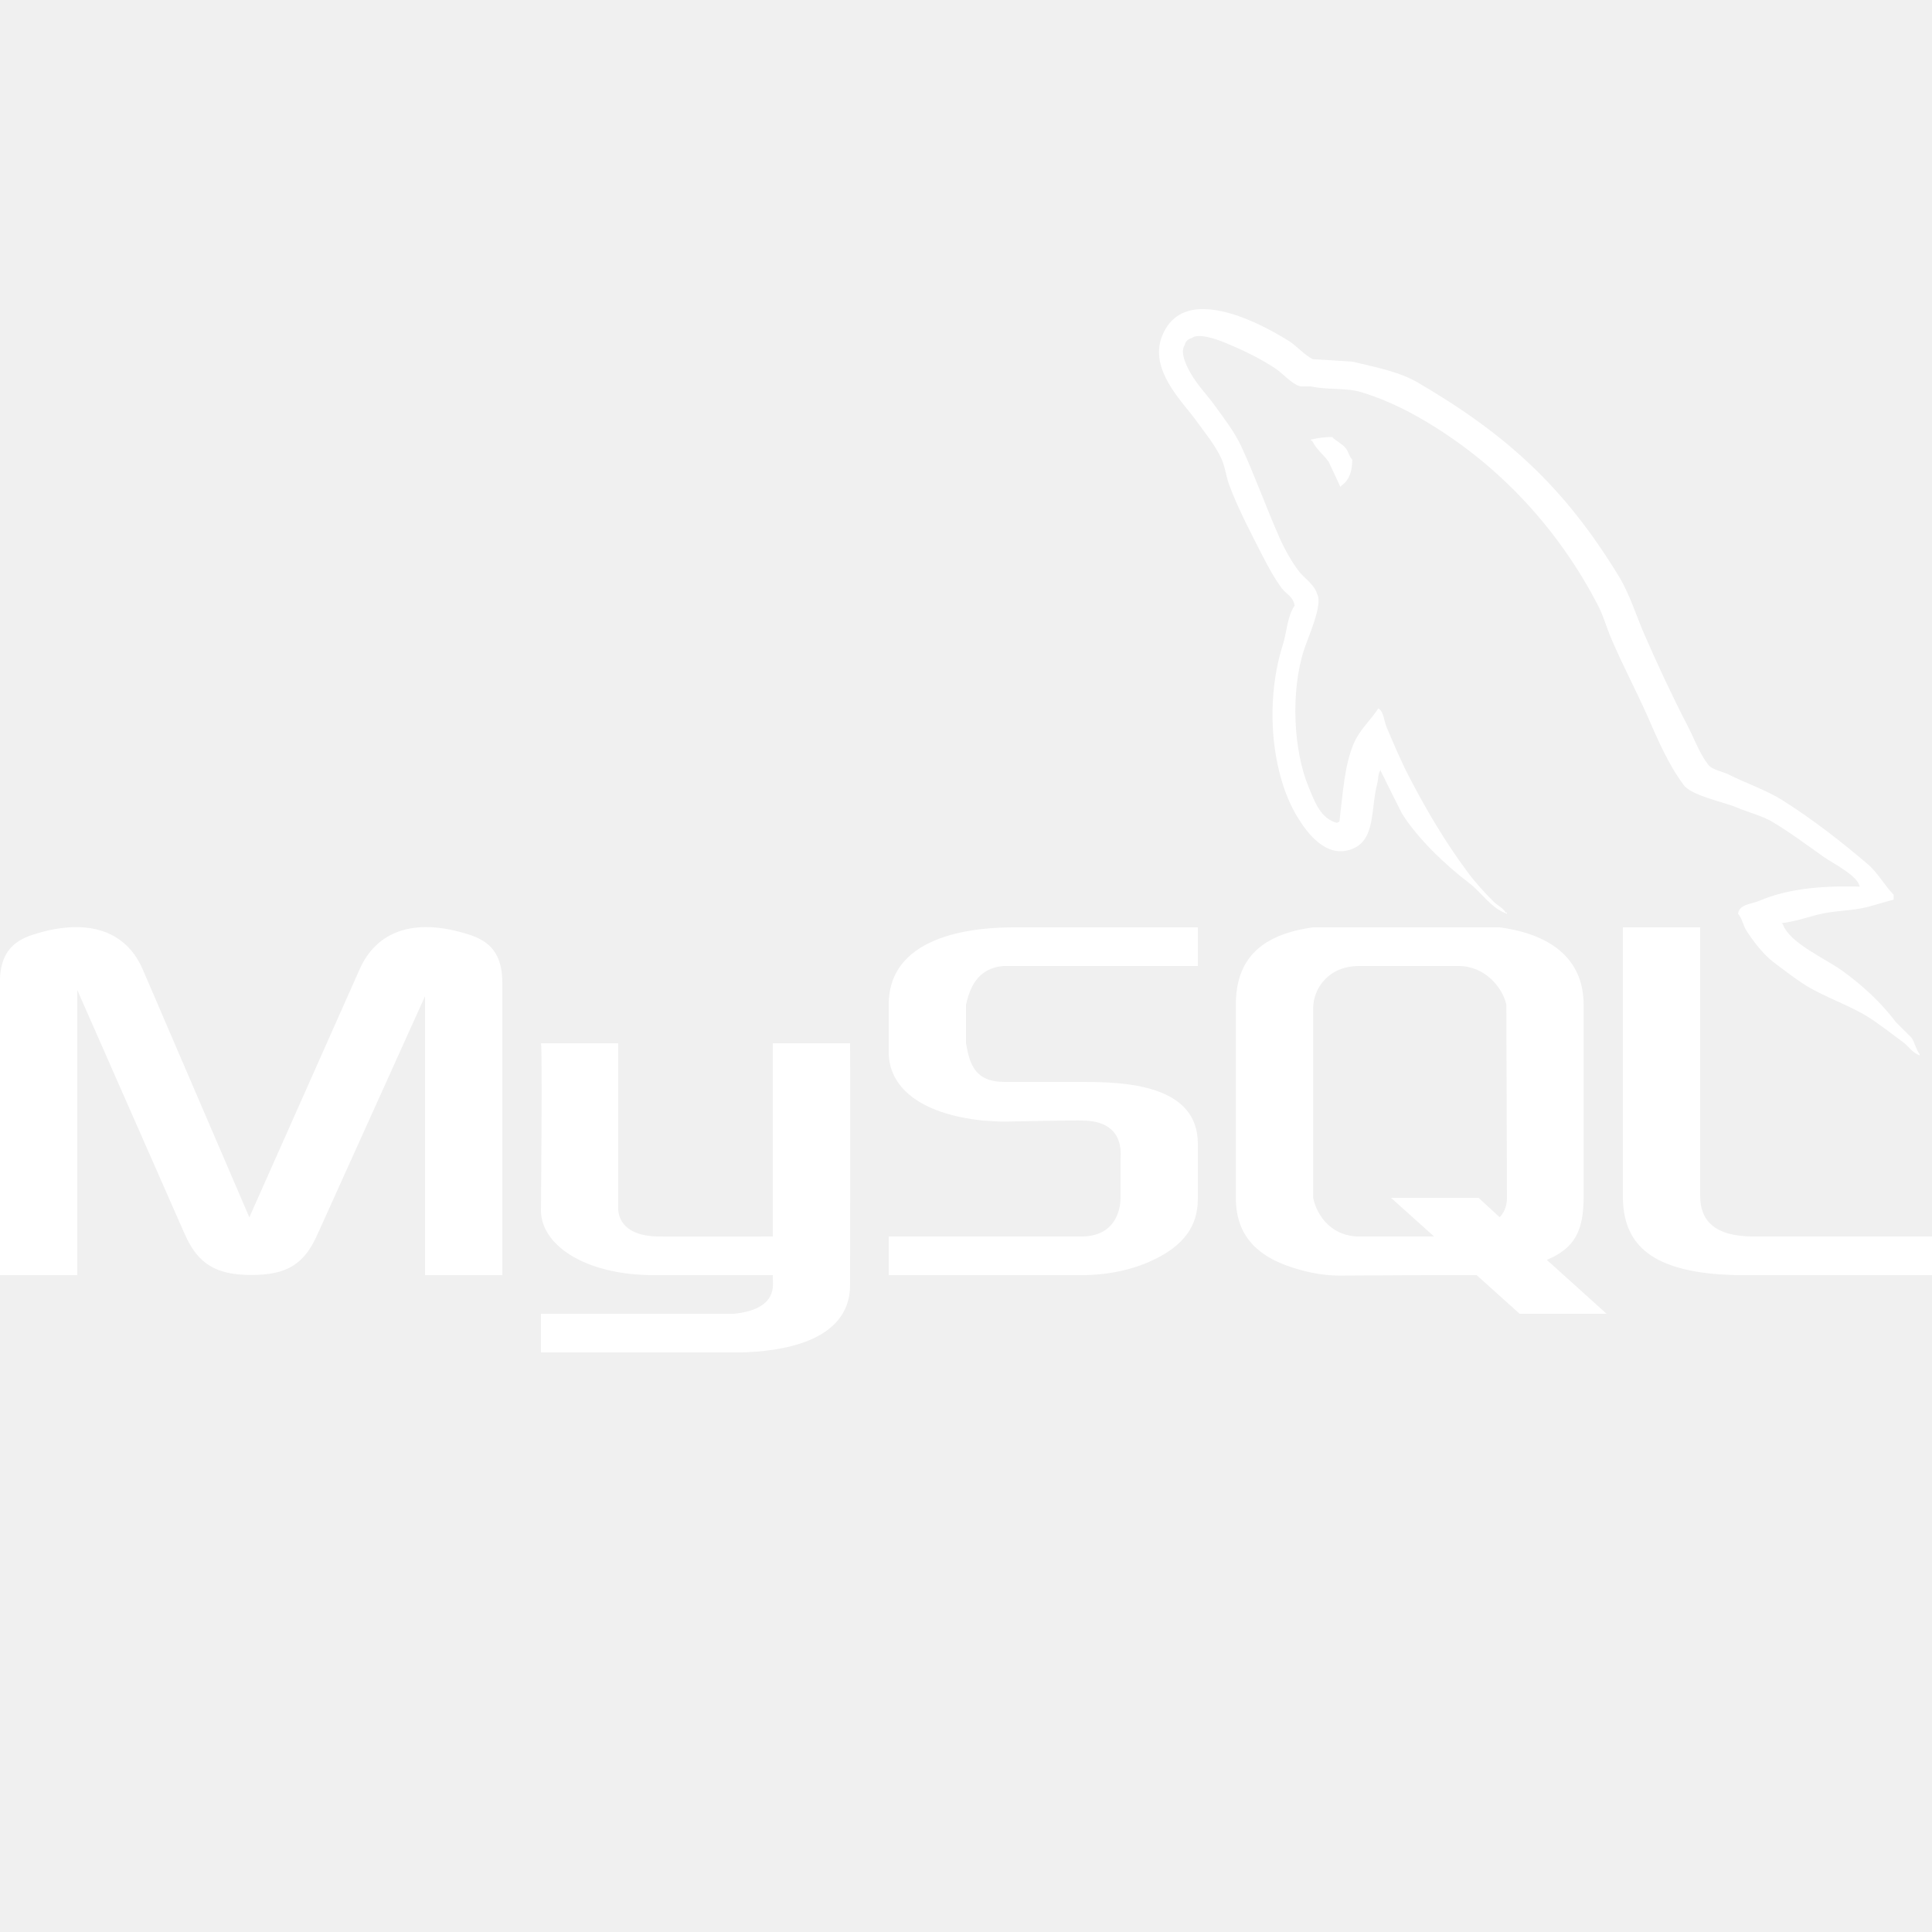
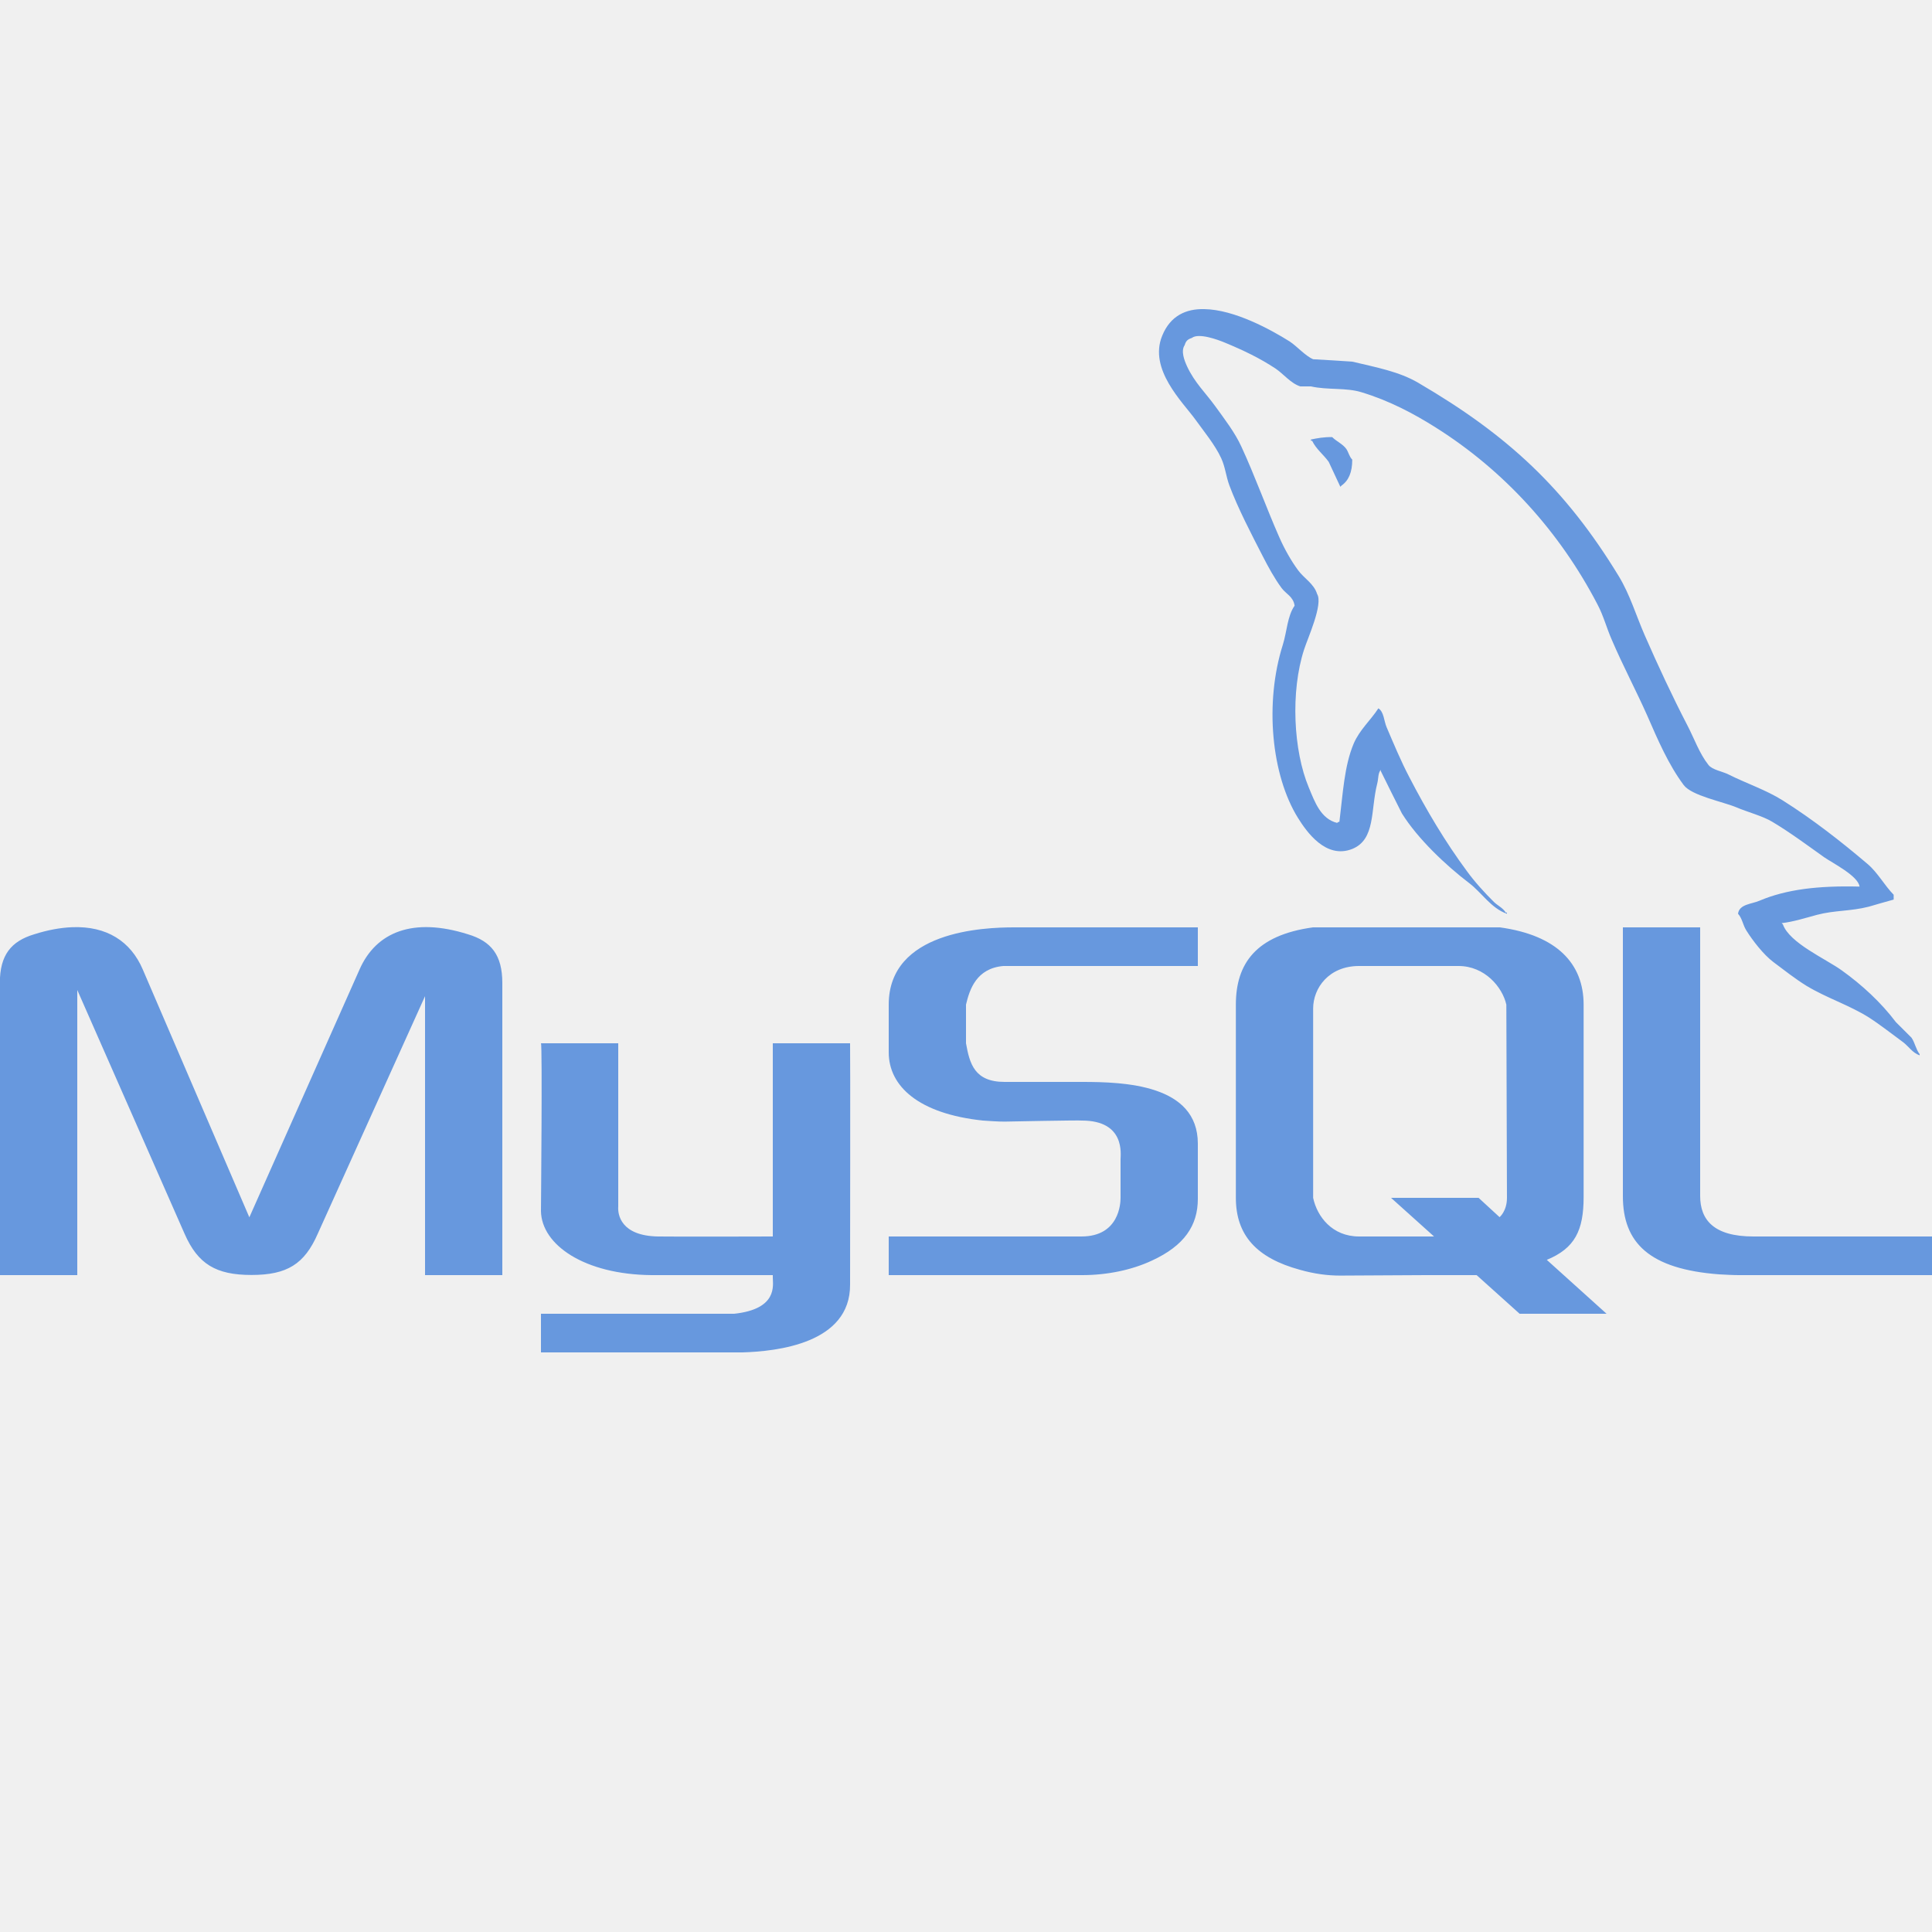
- <svg xmlns="http://www.w3.org/2000/svg" fill="#FFFFFF" viewBox="0 0 50 50" width="50px" height="50px">
-   <path d="M 31.168 8 C 30.699 7.988 30.289 8.168 30.078 8.688 C 29.719 9.559 30.613 10.41 30.934 10.855 C 31.156 11.164 31.445 11.512 31.605 11.859 C 31.711 12.09 31.727 12.32 31.816 12.562 C 32.039 13.16 32.395 13.84 32.68 14.395 C 32.824 14.676 32.984 14.969 33.168 15.219 C 33.281 15.371 33.473 15.441 33.504 15.676 C 33.316 15.941 33.305 16.352 33.199 16.688 C 32.723 18.191 32.902 20.062 33.594 21.172 C 33.809 21.516 34.312 22.246 35 21.969 C 35.602 21.723 35.469 20.961 35.641 20.285 C 35.68 20.137 35.656 20.023 35.734 19.922 L 35.734 19.953 C 35.914 20.32 36.098 20.688 36.281 21.051 C 36.691 21.707 37.414 22.391 38.023 22.855 C 38.34 23.094 38.59 23.508 39 23.648 L 39 23.617 L 38.969 23.617 C 38.891 23.492 38.766 23.441 38.664 23.344 C 38.426 23.109 38.16 22.816 37.965 22.547 C 37.406 21.793 36.914 20.965 36.469 20.105 C 36.254 19.695 36.066 19.242 35.887 18.824 C 35.816 18.66 35.816 18.418 35.672 18.332 C 35.473 18.641 35.184 18.887 35.031 19.25 C 34.789 19.828 34.754 20.535 34.664 21.266 C 34.609 21.285 34.633 21.27 34.605 21.297 C 34.18 21.191 34.027 20.754 33.871 20.379 C 33.473 19.43 33.395 17.898 33.75 16.809 C 33.84 16.523 34.25 15.633 34.086 15.371 C 34.008 15.109 33.742 14.961 33.598 14.762 C 33.414 14.516 33.234 14.191 33.109 13.906 C 32.781 13.164 32.473 12.305 32.125 11.555 C 31.961 11.195 31.684 10.836 31.453 10.516 C 31.199 10.164 30.918 9.906 30.719 9.477 C 30.652 9.328 30.555 9.086 30.66 8.93 C 30.691 8.824 30.738 8.781 30.844 8.746 C 31.02 8.609 31.512 8.789 31.699 8.867 C 32.188 9.07 32.598 9.266 33.012 9.539 C 33.211 9.672 33.41 9.926 33.652 10 L 33.926 10 C 34.359 10.098 34.84 10.027 35.238 10.152 C 35.949 10.367 36.586 10.703 37.16 11.066 C 38.922 12.176 40.363 13.758 41.344 15.645 C 41.504 15.949 41.574 16.242 41.715 16.562 C 41.992 17.211 42.348 17.883 42.629 18.516 C 42.906 19.152 43.18 19.789 43.574 20.316 C 43.781 20.594 44.586 20.746 44.949 20.898 C 45.203 21.008 45.625 21.121 45.863 21.266 C 46.328 21.543 46.773 21.875 47.207 22.184 C 47.426 22.336 48.09 22.668 48.125 22.945 C 47.051 22.918 46.23 23.016 45.531 23.312 C 45.332 23.398 45.012 23.398 44.98 23.648 C 45.086 23.762 45.105 23.934 45.191 24.074 C 45.359 24.344 45.641 24.707 45.895 24.898 C 46.172 25.105 46.453 25.328 46.75 25.512 C 47.273 25.828 47.859 26.012 48.367 26.332 C 48.664 26.523 48.965 26.762 49.254 26.973 C 49.398 27.082 49.492 27.246 49.68 27.312 L 49.68 27.281 C 49.582 27.156 49.559 26.984 49.469 26.855 L 49.066 26.453 C 48.68 25.941 48.188 25.488 47.664 25.113 C 47.246 24.812 46.312 24.406 46.141 23.922 L 46.109 23.891 C 46.402 23.859 46.75 23.75 47.023 23.676 C 47.484 23.555 47.891 23.586 48.363 23.465 C 48.578 23.402 48.793 23.34 49.008 23.281 L 49.008 23.156 C 48.77 22.914 48.598 22.586 48.336 22.363 C 47.652 21.781 46.906 21.199 46.137 20.715 C 45.711 20.445 45.184 20.27 44.734 20.043 C 44.582 19.965 44.316 19.926 44.215 19.797 C 43.977 19.496 43.848 19.113 43.664 18.762 C 43.281 18.023 42.906 17.219 42.566 16.441 C 42.336 15.914 42.184 15.391 41.895 14.914 C 40.508 12.637 39.016 11.258 36.703 9.906 C 36.211 9.617 35.621 9.508 34.996 9.359 C 34.656 9.336 34.324 9.316 33.984 9.297 C 33.781 9.211 33.566 8.961 33.375 8.836 C 32.895 8.535 31.949 8.012 31.168 8 Z M 34.477 11.312 C 34.254 11.309 34.094 11.34 33.926 11.375 L 33.926 11.406 L 33.957 11.406 C 34.062 11.625 34.254 11.766 34.387 11.953 C 34.488 12.168 34.586 12.383 34.688 12.598 L 34.719 12.566 C 34.906 12.434 34.996 12.219 34.996 11.895 C 34.918 11.816 34.906 11.715 34.844 11.621 C 34.754 11.492 34.586 11.422 34.477 11.312 Z M 1.867 23.996 C 1.566 24.008 1.238 24.066 0.883 24.18 C 0.289 24.359 -0.004 24.715 -0.004 25.438 L -0.004 33 L 2 33 L 2 25.621 L 4.777 31.93 C 5.121 32.715 5.59 32.996 6.508 32.996 C 7.43 32.996 7.879 32.715 8.223 31.93 L 11 25.781 L 11 33 L 13 33 L 13 25.438 C 13 24.715 12.711 24.359 12.113 24.18 C 10.691 23.73 9.734 24.117 9.305 25.09 L 6.453 31.504 L 3.695 25.09 C 3.383 24.359 2.758 23.961 1.867 23.996 Z M 26.246 24 C 25.457 24 23 24.094 23 26 L 23 27.234 C 23 28.109 23.77 28.824 25.438 29 C 25.625 29.012 25.812 29.027 26 29.027 C 26 29.027 27.945 28.988 28 29 C 29.125 29 29 29.875 29 30 L 29 31 C 29 31.137 28.969 32 27.988 32 L 23 32 L 23 33 L 28.008 33 C 28.664 33 29.301 32.863 29.809 32.625 C 30.652 32.238 31 31.715 31 31.027 L 31 29.598 C 31 28.062 29.094 28 28 28 L 26 28 C 25.215 28 25.094 27.523 25 27 L 25 26 C 25.094 25.602 25.27 25.062 25.965 25 L 31 25 L 31 24 Z M 33.98 24 C 32.504 24.203 31.984 24.938 31.984 26 L 31.984 31 C 31.984 31.973 32.527 32.559 33.645 32.863 C 34.02 32.969 34.359 33.012 34.68 33.012 L 36.906 33 L 38.215 33 L 39.328 34 L 41.578 34 L 40.031 32.605 C 40.758 32.305 40.984 31.844 40.984 30.98 L 40.984 26 C 40.984 24.938 40.293 24.203 38.816 24 Z M 42 24 L 42 30.957 C 42 32.164 42.684 32.844 44.492 32.98 C 44.66 32.988 44.832 33 45 33 L 50 33 L 50 32 L 45.379 32 C 44.348 32 44 31.566 44 30.949 L 44 24 Z M 35.172 25 L 37.746 25 C 38.426 25 38.883 25.547 38.984 26 C 38.984 26 39 30.656 39 31 C 39 31.344 38.809 31.5 38.809 31.5 L 38.266 31 L 36 31 L 37.113 32 L 35.172 32 C 34.477 32 34.086 31.484 33.984 31 L 33.984 26.102 C 33.984 25.57 34.391 25 35.172 25 Z M 14 27 C 14.039 27.039 14 31.262 14 31.344 C 14.016 32.219 15.125 32.984 16.863 33 L 20 33 L 20 33.066 C 20 33.254 20.137 33.879 19 34 C 18.988 34 14.012 34 14 34 L 14 35 L 19.215 35 C 20.098 34.973 22.012 34.773 22 33.242 C 22 33.215 22.008 27 22 27 L 20 27 L 20 32 C 19.969 32 17.523 32.008 17.031 32 C 16.066 31.984 15.984 31.434 16 31.223 L 16 27 Z" />
+ <svg xmlns="http://www.w3.org/2000/svg" width="50" height="50" viewBox="0 0 50 50" fill="none">
+   <g clip-path="url(#clip0_76_36)">
+     <path d="M31.168 8C30.699 7.988 30.289 8.168 30.078 8.688C29.719 9.559 30.613 10.41 30.934 10.855C31.156 11.164 31.445 11.512 31.605 11.859C31.711 12.09 31.727 12.32 31.816 12.562C32.039 13.16 32.395 13.84 32.68 14.395C32.824 14.676 32.984 14.969 33.168 15.219C33.281 15.371 33.473 15.441 33.504 15.676C33.316 15.941 33.305 16.352 33.199 16.688C32.723 18.192 32.902 20.062 33.594 21.172C33.809 21.516 34.312 22.246 35 21.969C35.602 21.723 35.469 20.961 35.641 20.285C35.68 20.137 35.656 20.023 35.734 19.922V19.953C35.914 20.32 36.098 20.688 36.281 21.051C36.691 21.707 37.414 22.391 38.023 22.855C38.34 23.094 38.59 23.508 39 23.648V23.617H38.969C38.891 23.492 38.766 23.442 38.664 23.344C38.426 23.109 38.16 22.817 37.965 22.547C37.406 21.793 36.914 20.965 36.469 20.105C36.254 19.695 36.066 19.242 35.887 18.824C35.816 18.66 35.816 18.418 35.672 18.332C35.473 18.641 35.184 18.887 35.031 19.25C34.789 19.828 34.754 20.535 34.664 21.266C34.609 21.285 34.633 21.27 34.605 21.297C34.18 21.192 34.027 20.754 33.871 20.379C33.473 19.43 33.395 17.898 33.75 16.809C33.84 16.523 34.25 15.633 34.086 15.371C34.008 15.109 33.742 14.961 33.598 14.762C33.414 14.516 33.234 14.191 33.109 13.906C32.781 13.164 32.473 12.305 32.125 11.555C31.961 11.195 31.684 10.836 31.453 10.516C31.199 10.164 30.918 9.906 30.719 9.477C30.652 9.328 30.555 9.086 30.66 8.93C30.691 8.824 30.738 8.781 30.844 8.746C31.02 8.609 31.512 8.789 31.699 8.867C32.188 9.07 32.598 9.266 33.012 9.539C33.211 9.672 33.41 9.926 33.652 10H33.926C34.359 10.098 34.84 10.027 35.238 10.152C35.949 10.367 36.586 10.703 37.16 11.066C38.922 12.176 40.363 13.758 41.344 15.645C41.504 15.949 41.574 16.242 41.715 16.562C41.992 17.211 42.348 17.883 42.629 18.516C42.906 19.152 43.18 19.789 43.574 20.317C43.781 20.594 44.586 20.746 44.949 20.898C45.203 21.008 45.625 21.121 45.863 21.266C46.328 21.543 46.773 21.875 47.207 22.184C47.426 22.336 48.09 22.668 48.125 22.945C47.051 22.918 46.23 23.016 45.531 23.312C45.332 23.398 45.012 23.398 44.98 23.648C45.086 23.762 45.105 23.934 45.191 24.074C45.359 24.344 45.641 24.707 45.895 24.898C46.172 25.105 46.453 25.328 46.75 25.512C47.273 25.828 47.859 26.012 48.367 26.332C48.664 26.523 48.965 26.762 49.254 26.973C49.398 27.082 49.492 27.246 49.68 27.312V27.281C49.582 27.156 49.559 26.984 49.469 26.855L49.066 26.453C48.68 25.942 48.188 25.488 47.664 25.113C47.246 24.812 46.312 24.406 46.141 23.922L46.109 23.891C46.402 23.859 46.75 23.75 47.023 23.676C47.484 23.555 47.891 23.586 48.363 23.465C48.578 23.402 48.793 23.34 49.008 23.281V23.156C48.77 22.914 48.598 22.586 48.336 22.363C47.652 21.781 46.906 21.199 46.137 20.715C45.711 20.445 45.184 20.27 44.734 20.043C44.582 19.965 44.316 19.926 44.215 19.797C43.977 19.496 43.848 19.113 43.664 18.762C43.281 18.023 42.906 17.219 42.566 16.442C42.336 15.914 42.184 15.391 41.895 14.914C40.508 12.637 39.016 11.258 36.703 9.906C36.211 9.617 35.621 9.508 34.996 9.359C34.656 9.336 34.324 9.316 33.984 9.297C33.781 9.211 33.566 8.961 33.375 8.836C32.895 8.535 31.949 8.012 31.168 8ZM34.477 11.312C34.254 11.309 34.094 11.34 33.926 11.375V11.406H33.957C34.062 11.625 34.254 11.766 34.387 11.953C34.488 12.168 34.586 12.383 34.688 12.598L34.719 12.566C34.906 12.434 34.996 12.219 34.996 11.895C34.918 11.816 34.906 11.715 34.844 11.621C34.754 11.492 34.586 11.422 34.477 11.312ZM1.867 23.996C1.566 24.008 1.238 24.067 0.883 24.18C0.289 24.359 -0.004 24.715 -0.004 25.438V33H2V25.621L4.777 31.93C5.121 32.715 5.59 32.996 6.508 32.996C7.43 32.996 7.879 32.715 8.223 31.93L11 25.781V33H13V25.438C13 24.715 12.711 24.359 12.113 24.18C10.691 23.73 9.734 24.117 9.305 25.09L6.453 31.504L3.695 25.09C3.383 24.359 2.758 23.961 1.867 23.996ZM26.246 24C25.457 24 23 24.094 23 26V27.234C23 28.109 23.77 28.824 25.438 29C25.625 29.012 25.812 29.027 26 29.027C26 29.027 27.945 28.988 28 29C29.125 29 29 29.875 29 30V31C29 31.137 28.969 32 27.988 32H23V33H28.008C28.664 33 29.301 32.863 29.809 32.625C30.652 32.238 31 31.715 31 31.027V29.598C31 28.062 29.094 28 28 28H26C25.215 28 25.094 27.523 25 27V26C25.094 25.602 25.27 25.062 25.965 25H31V24H26.246ZM33.98 24C32.504 24.203 31.984 24.938 31.984 26V31C31.984 31.973 32.527 32.559 33.645 32.863C34.02 32.969 34.359 33.012 34.68 33.012L36.906 33H38.215L39.328 34H41.578L40.031 32.605C40.758 32.305 40.984 31.844 40.984 30.98V26C40.984 24.938 40.293 24.203 38.816 24H33.98ZM42 24V30.957C42 32.164 42.684 32.844 44.492 32.98C44.66 32.988 44.832 33 45 33H50V32H45.379C44.348 32 44 31.567 44 30.949V24H42ZM35.172 25H37.746C38.426 25 38.883 25.547 38.984 26C38.984 26 39 30.656 39 31C39 31.344 38.809 31.5 38.809 31.5L38.266 31H36L37.113 32H35.172C34.477 32 34.086 31.484 33.984 31V26.102C33.984 25.57 34.391 25 35.172 25ZM14 27C14.039 27.039 14 31.262 14 31.344C14.016 32.219 15.125 32.984 16.863 33H20V33.066C20 33.254 20.137 33.879 19 34C18.988 34 14.012 34 14 34V35H19.215C20.098 34.973 22.012 34.773 22 33.242C22 33.215 22.008 27 22 27H20V32C19.969 32 17.523 32.008 17.031 32C16.066 31.984 15.984 31.434 16 31.223V27H14Z" fill="#6798DE" />
+   </g>
+   <defs>
+     <clipPath id="clip0_76_36">
+       <rect width="50" height="50" fill="white" />
+     </clipPath>
+   </defs>
</svg>
